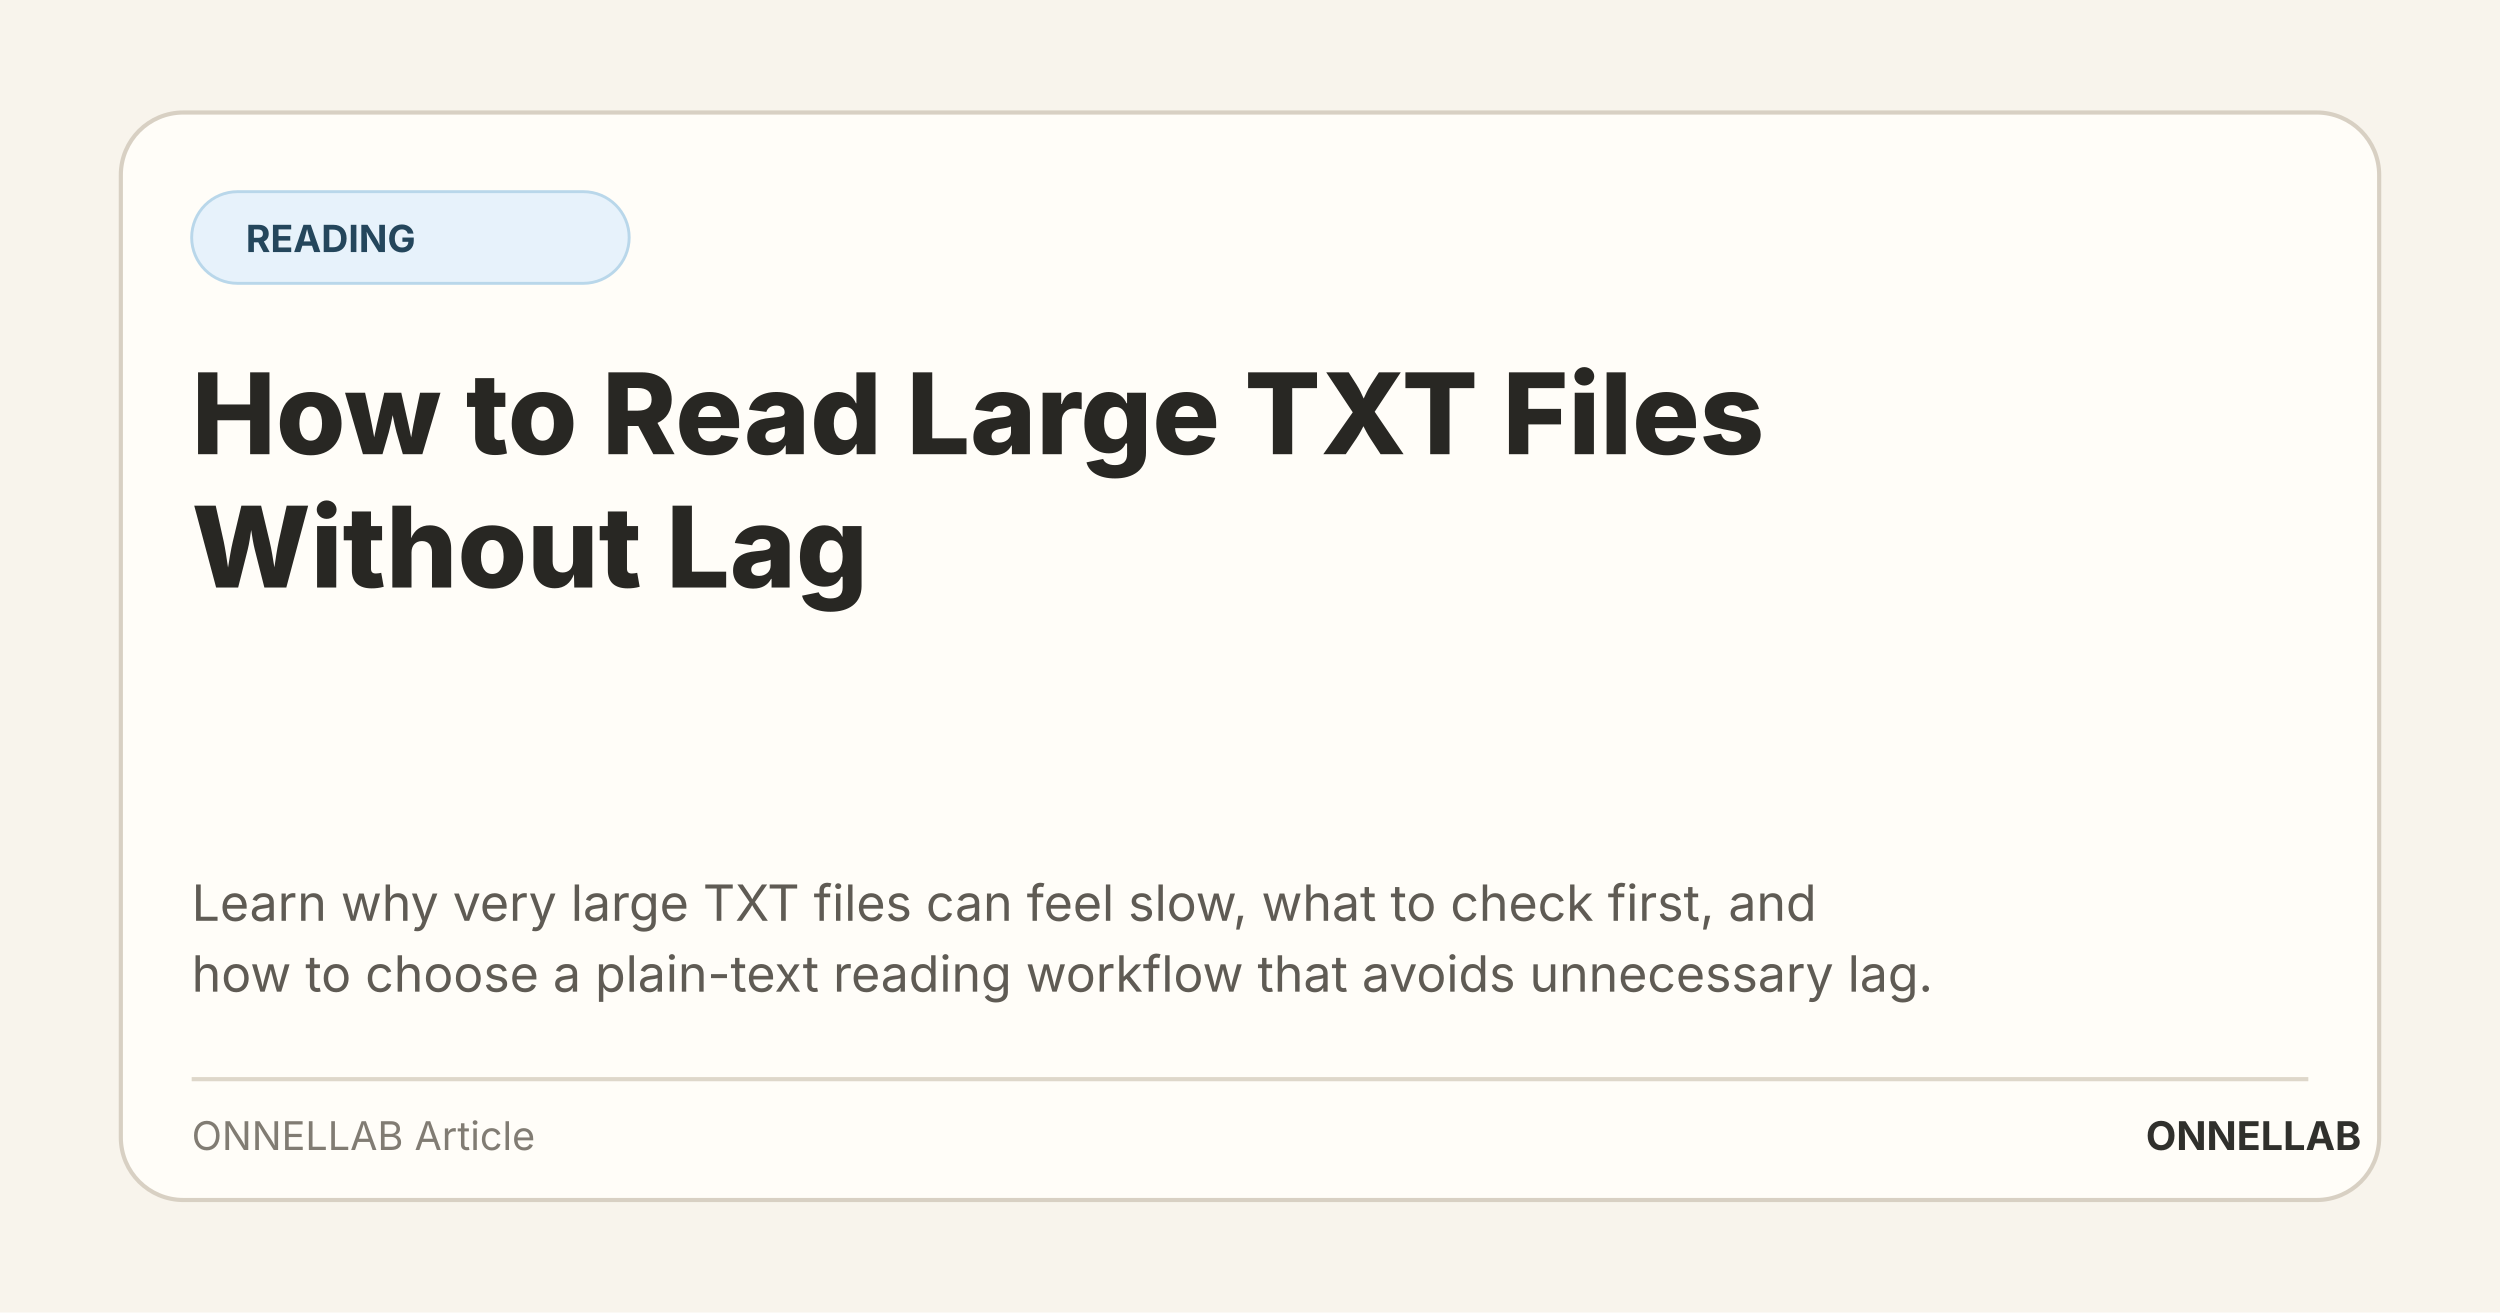
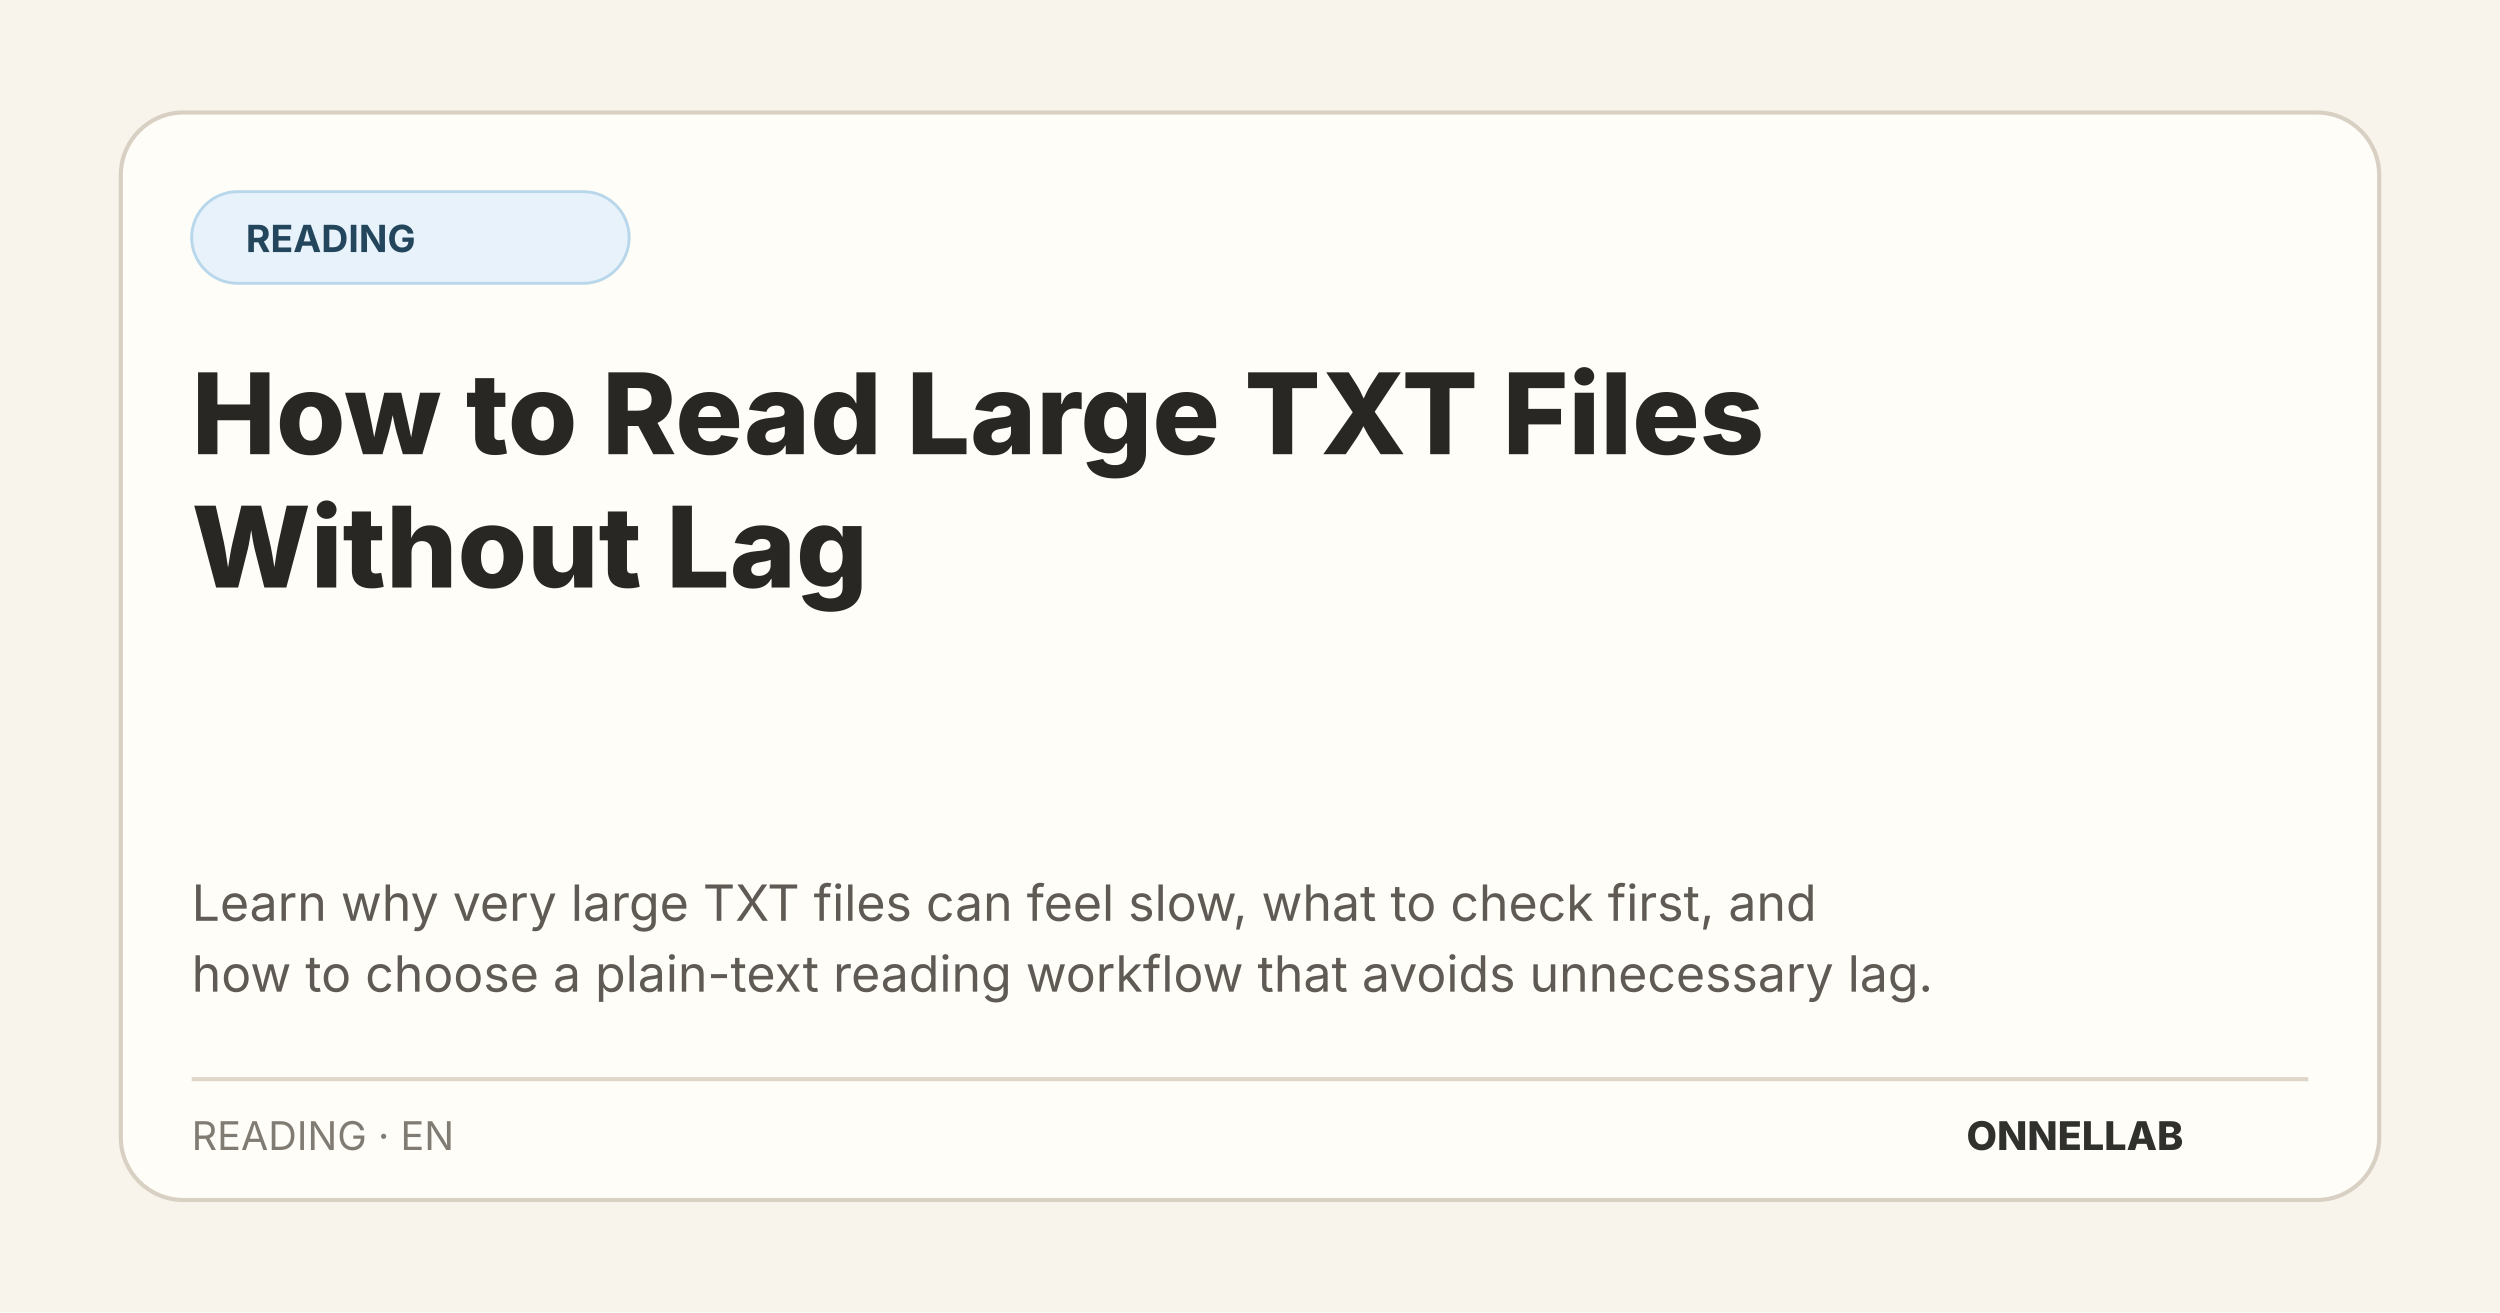
<svg xmlns="http://www.w3.org/2000/svg" width="1200" height="630" viewBox="0 0 1200 630" role="img" aria-labelledby="title desc">
  <rect width="1200" height="630" fill="#f8f4ec" />
  <rect x="58" y="54" width="1084" height="522" rx="30" fill="#fffdf8" stroke="#d8d0c3" stroke-width="2" />
  <rect x="92" y="92" width="210" height="44" rx="22" fill="#e7f2fb" stroke="#b9d7ea" stroke-width="1.4" />
  <text x="118" y="121" fill="#24465c" font-family="Inter, system-ui, sans-serif" font-size="18" font-weight="700">READING</text>
  <text x="92" y="218" fill="#282723" font-family="Inter, system-ui, sans-serif" font-size="54" font-weight="760">
    <tspan x="92" y="218">How to Read Large TXT Files</tspan>
    <tspan x="92" y="282">Without Lag</tspan>
  </text>
  <text fill="#5f5b54" font-family="Inter, system-ui, sans-serif" font-size="24">
    <tspan x="92" y="442">Learn why very large TXT files can feel slow, what to check first, and</tspan>
    <tspan x="92" y="476">how to choose a plain-text reading workflow that avoids unnecessary lag.</tspan>
  </text>
  <path d="M92 518H1108" stroke="#ded7ca" stroke-width="2" />
-   <text x="92" y="552" fill="#817c73" font-family="Inter, system-ui, sans-serif" font-size="19">ONNELLAB Article</text>
-   <text x="1030" y="552" fill="#30302c" font-family="Inter, system-ui, sans-serif" font-size="19" font-weight="700">ONNELLAB</text>
+   <text x="92" y="552" fill="#817c73" font-family="Inter, system-ui, sans-serif" font-size="19">READING · EN</text>
+   <text x="1048" y="552" fill="#30302c" font-family="Inter, system-ui, sans-serif" font-size="19" font-weight="800" text-anchor="end">ONNELLAB</text>
</svg>
